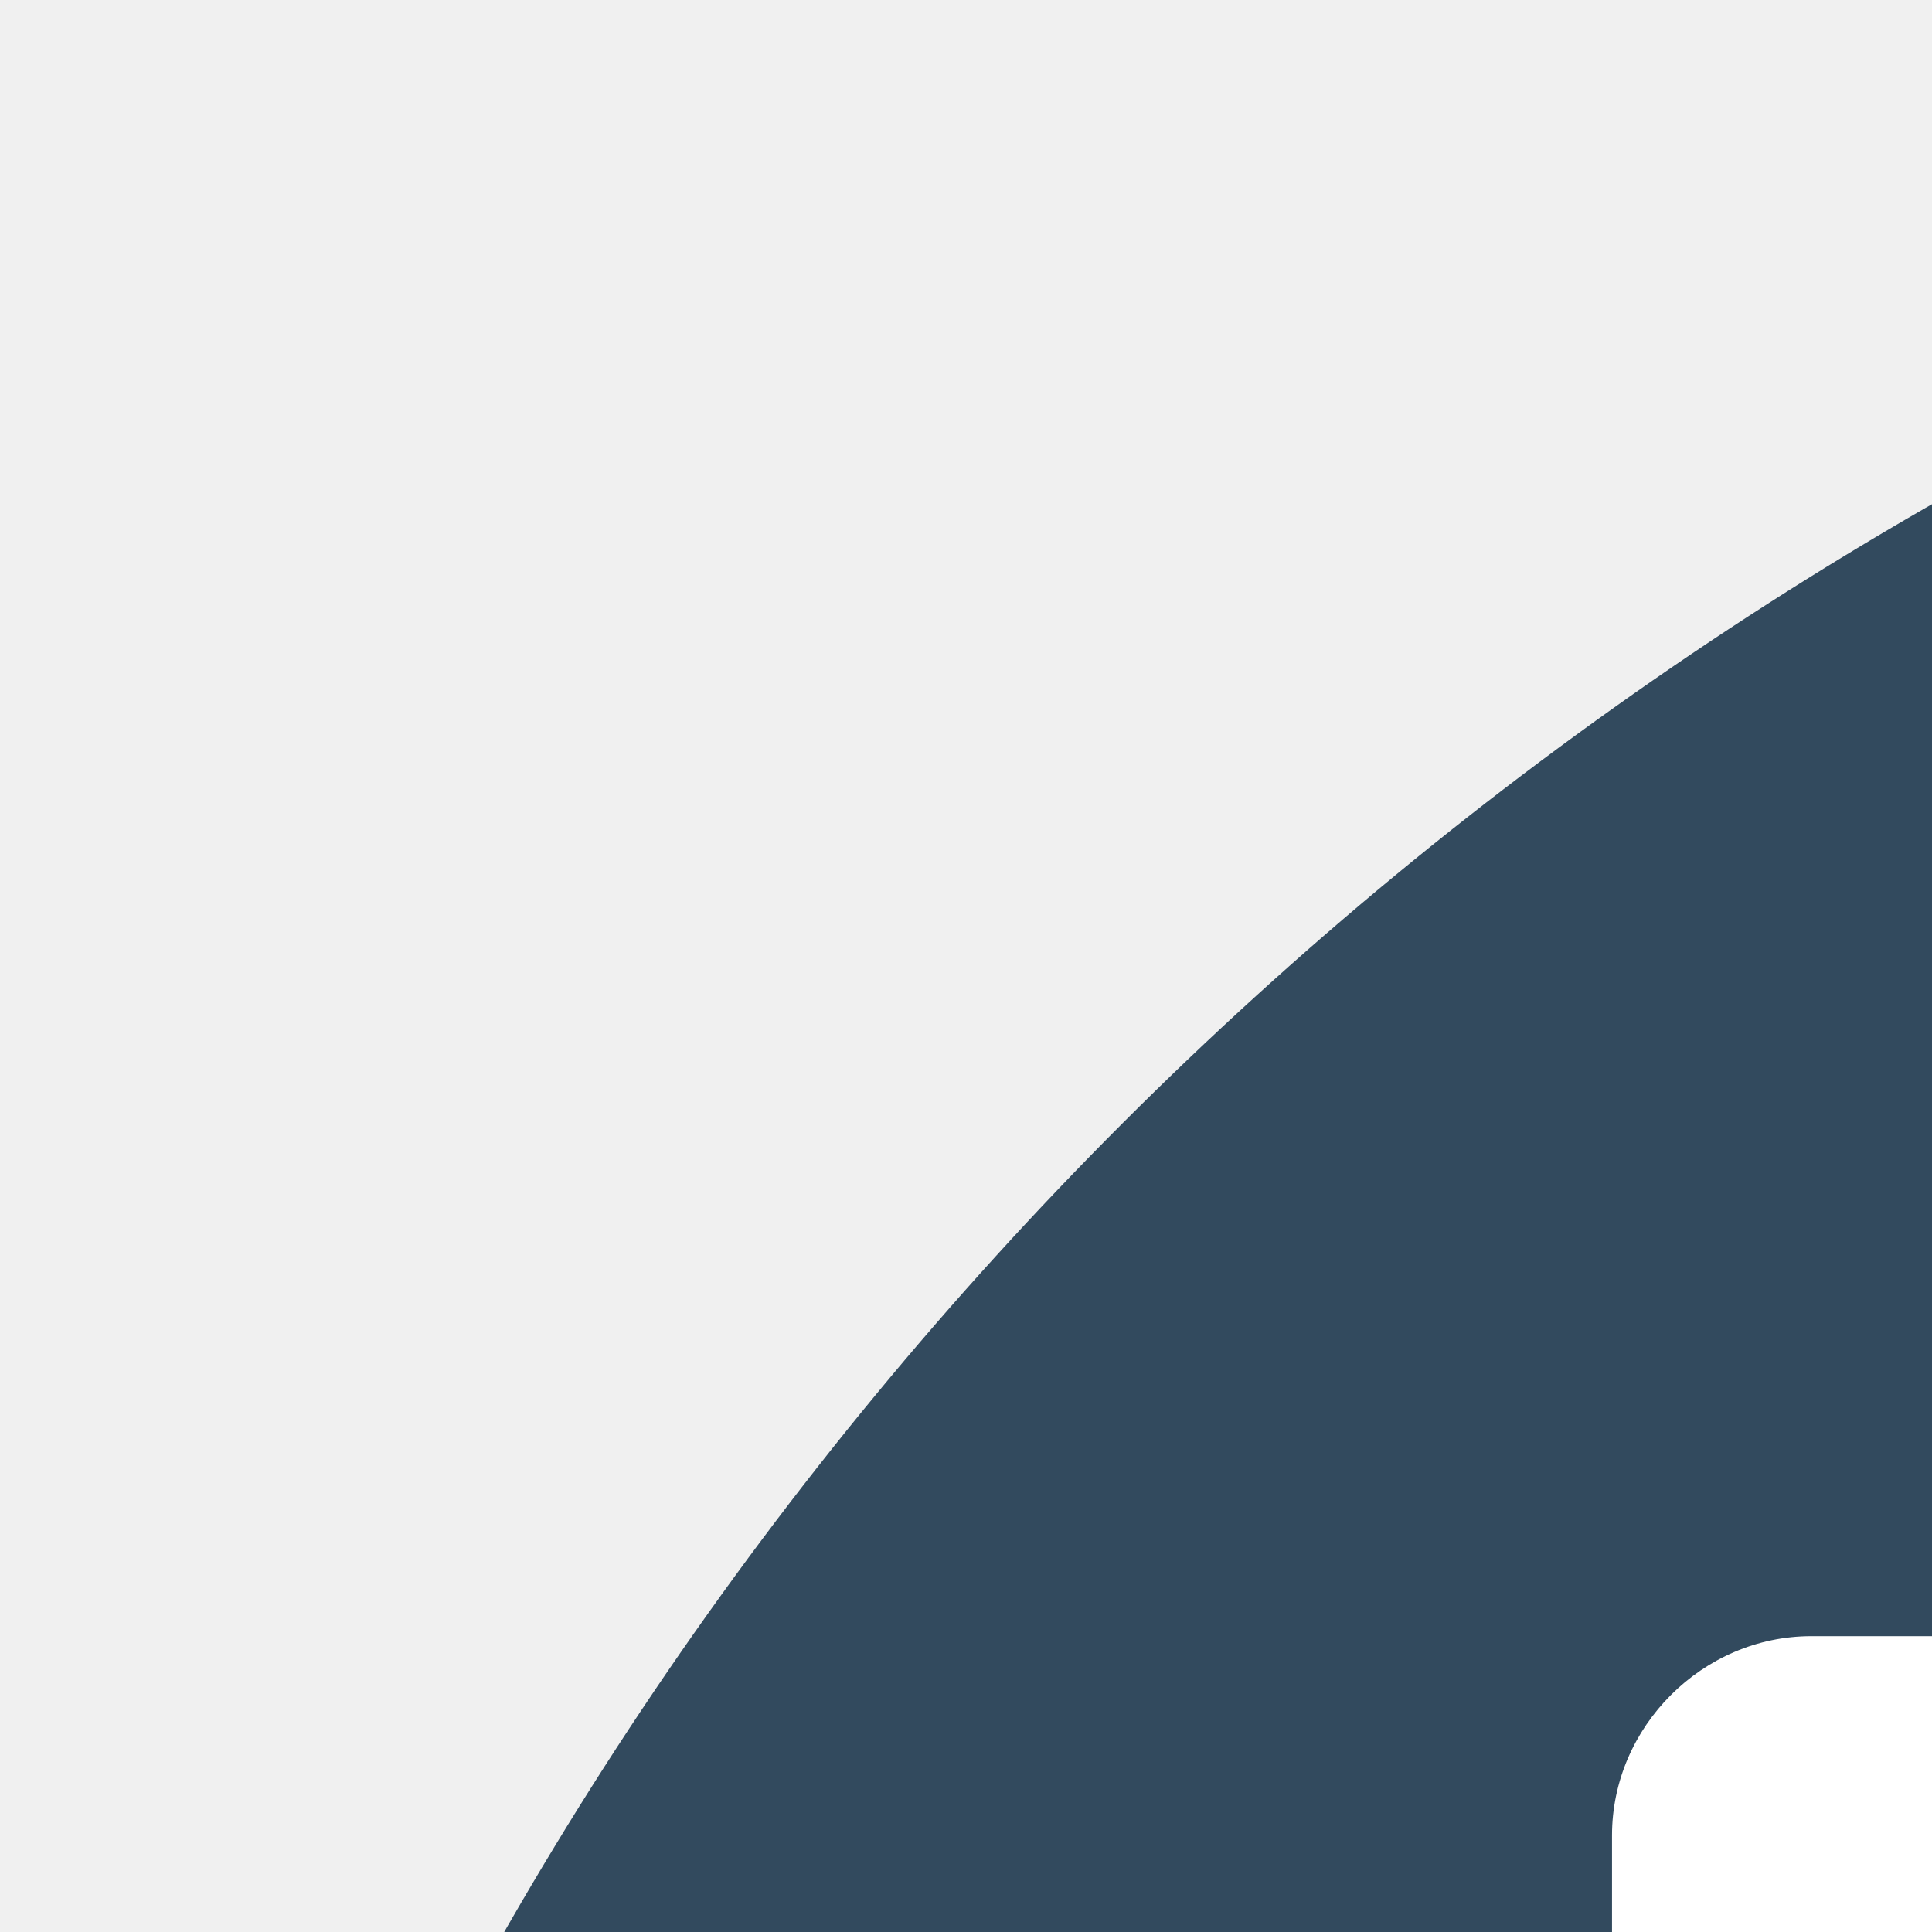
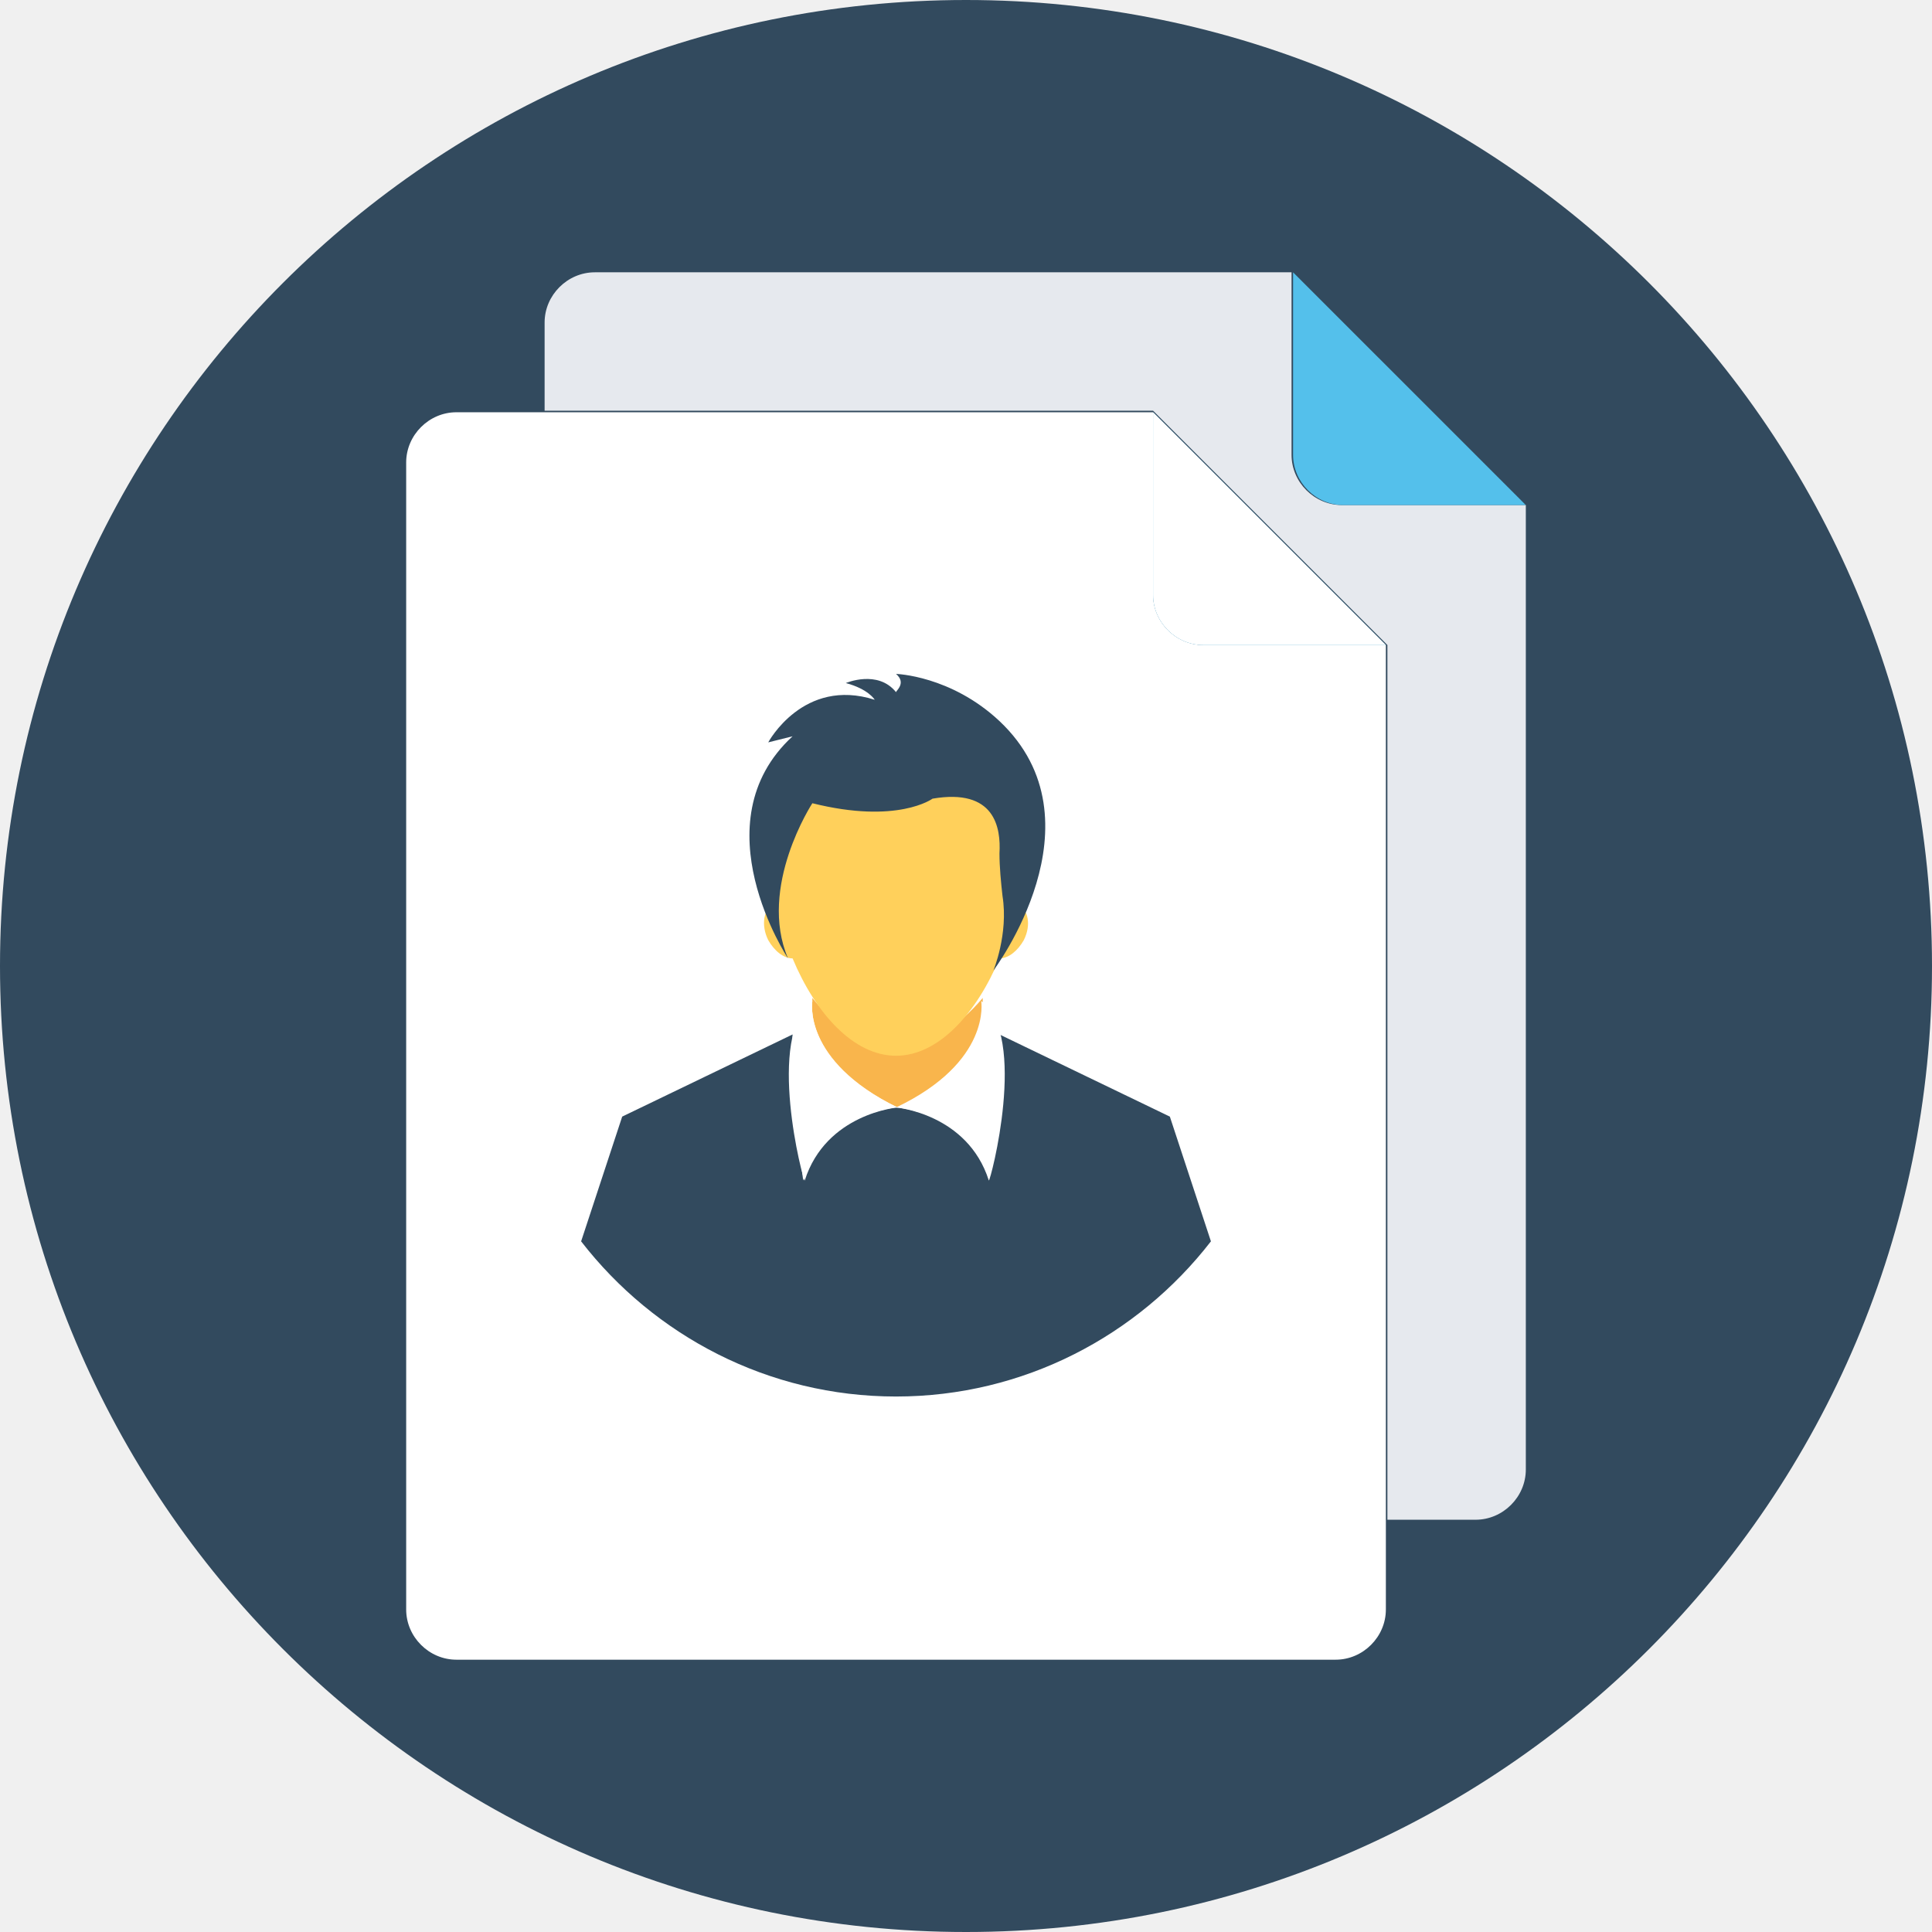
- <svg xmlns="http://www.w3.org/2000/svg" height="16" width="16" version="1.1" id="Layer_1" viewBox="0 0 128 128" xml:space="preserve">
+ <svg xmlns="http://www.w3.org/2000/svg" height="16" width="16" version="1.1" id="Layer_1" viewBox="0 0 508 508" xml:space="preserve">
  <circle style="fill:#324A5E;" cx="254" cy="254" r="254" />
  <path style="fill:#E6E9EE;" d="M401.2,132.8v253.6c0,7.2-6,13.2-13.2,13.2h-23.2v-230L303.2,108h-160V84.8c0-7.2,6-13.2,13.2-13.2  h183.2v48c0,7.2,6,13.2,13.2,13.2H401.2z" />
  <path style="fill:#54C0EB;" d="M340,71.6v48c0,7.2,6,13.2,13.2,13.2h48L340,71.6z" />
  <path style="fill:#FFFFFF;" d="M303.2,108.4H120c-7.2,0-13.2,6-13.2,13.2v301.6c0,7.2,6,13.2,13.2,13.2h231.2  c7.2,0,13.2-6,13.2-13.2V169.6h-48c-7.2,0-13.2-6-13.2-13.2V108.4z" />
  <path style="fill:#84DBFF;" d="M303.2,108.4v48c0,7.2,6,13.2,13.2,13.2h48L303.2,108.4z" />
  <path style="fill:#FFFFFF;" d="M303.2,108.4v48c0,7.2,6,13.2,13.2,13.2h48L303.2,108.4z" />
  <path style="fill:#F9B54C;" d="M236,291.2C235.6,291.2,235.6,291.2,236,291.2C235.6,291.2,235.6,291.2,236,291.2  c-25.2-12.4-22.4-28-22.4-28c0-0.4,0-0.4,0-0.8c6,7.6,14,12.4,22.4,12.4s16-4.8,22.4-12.4c0,0.4,0,0.4,0,0.8c0,0,0,0,0,0.4  C258.4,266,258.8,280,236,291.2z" />
  <path style="fill:#F1543F;" d="M236,291.2C235.6,291.2,235.6,291.2,236,291.2C235.6,291.2,235.6,291.2,236,291.2L236,291.2z" />
  <path style="fill:#324A5E;" d="M235.6,367.2c33.6,0,63.6-16,82.8-40.8l-10.8-32.8L262.8,272c0,7.6-0.4,21.2-2.8,38  c-5.6-17.6-24.4-18.8-24.4-18.8s-18.8,1.6-24.4,19.2c-2.4-17.2-2.8-30.4-2.8-38.4l-44.8,21.6l-10.8,32.8  C172,351.2,202,367.2,235.6,367.2z" />
  <g>
    <path style="fill:#FFFFFF;" d="M258,263.2c0,0,2.8,16-22.4,28c0,0,18.8,1.6,24.4,19.2C260.4,310.8,270.4,272.4,258,263.2z" />
    <path style="fill:#FFFFFF;" d="M213.6,263.2c0,0-2.8,16,22.4,28c0,0-18.8,1.6-24.4,19.2C211.2,310.8,201.2,272.4,213.6,263.2z" />
  </g>
  <path style="fill:#FFD05B;" d="M267.6,237.6L267.6,237.6c0.8-4.4,1.2-9.2,1.2-13.2c0-24-14.8-33.6-33.2-33.6s-33.2,9.6-33.2,33.6  c0,4.4,0.4,8.8,1.2,13.2l0,0c-2.8,1.2-3.6,5.6-1.6,9.6c1.6,2.8,4,4.8,6.4,4.8c6,14.4,16,25.6,27.2,25.6s21.2-11.2,27.2-25.6  c2.4,0,4.8-2,6.4-4.8C271.2,243.2,270.4,239.2,267.6,237.6z" />
  <path style="fill:#324A5E;" d="M235.6,177.2c0,0,14.4,0.4,27.2,12.4c28,26.4-1.6,65.6-1.6,65.6s4-9.6,2.4-19.6  c-0.4-3.6-0.8-7.6-0.8-11.2c0.4-6.8-1.2-17.2-17.6-14.4c0,0-9.2,6.8-31.6,1.2c0,0-14.4,22-6.4,40.8c0,0-23.6-35.6,1.2-58.4l-6.4,1.6  c0,0,9.2-17.2,28-11.2c0,0-1.6-2.8-7.6-4.4c0,0,8.4-3.6,13.2,2.4C235.6,181.6,238.4,179.6,235.6,177.2z" />
</svg>
